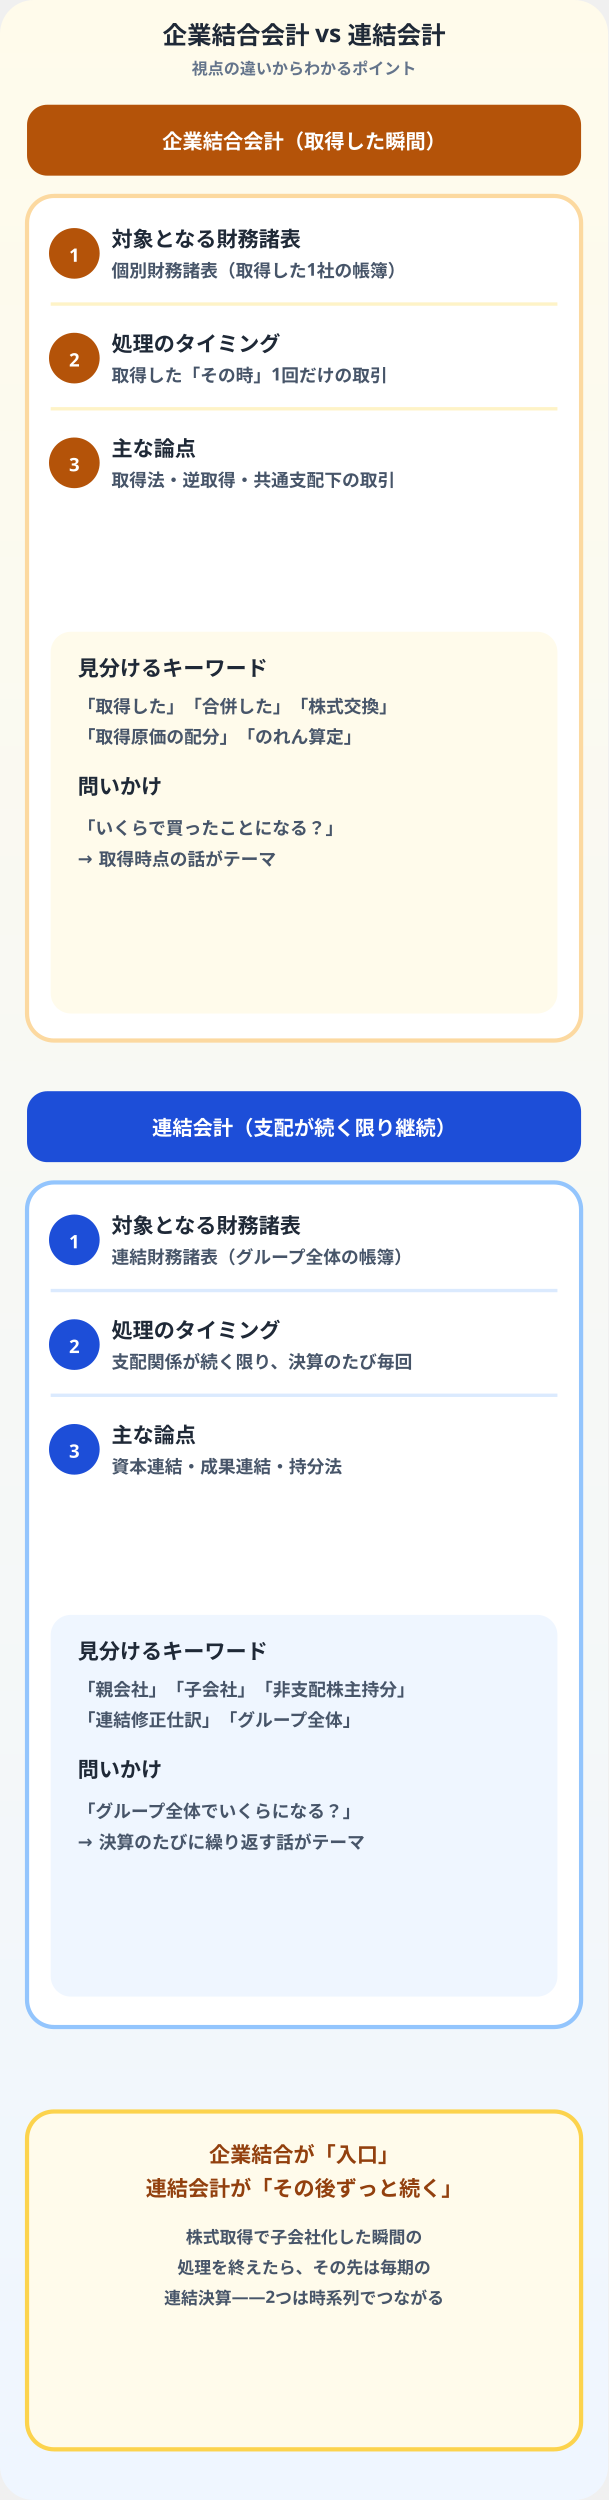
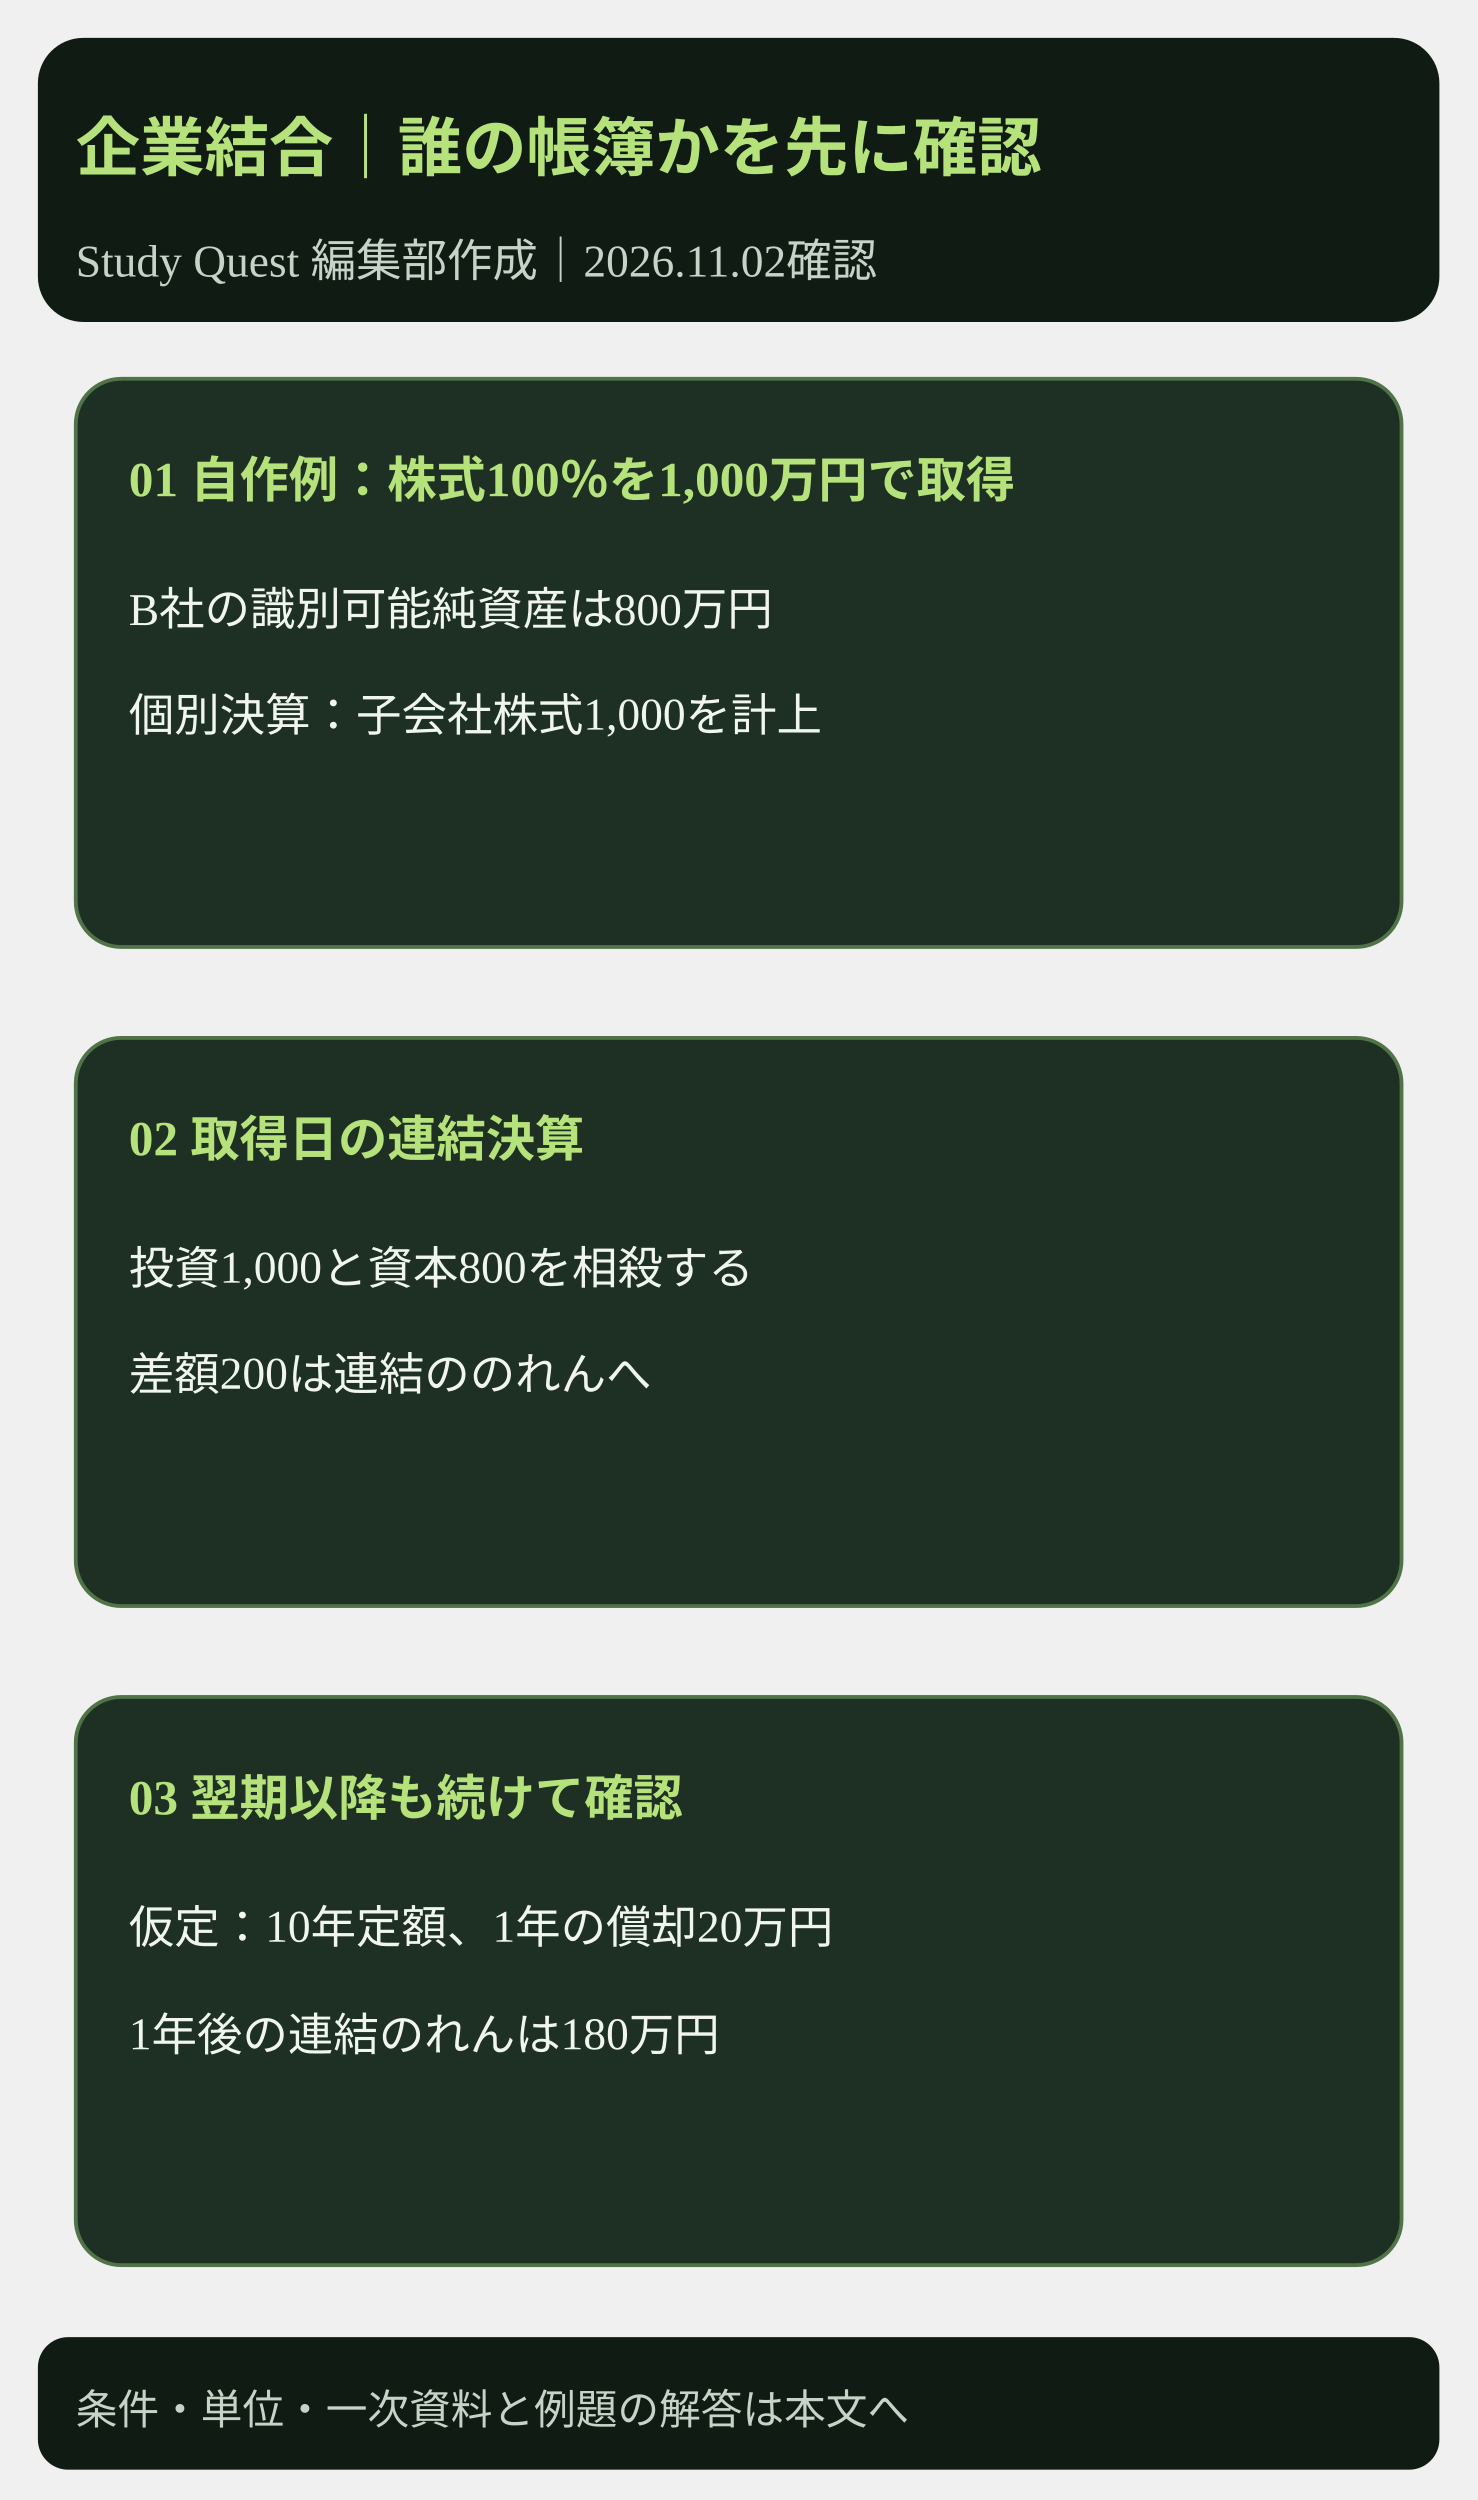
- <svg xmlns="http://www.w3.org/2000/svg" width="360" height="1480" viewBox="0 0 360 1480" role="img" aria-labelledby="title desc">
-   <defs>
-     <linearGradient id="mbg" x1="0" y1="0" x2="0" y2="1">
-       <stop offset="0" stop-color="#fffbeb" />
-       <stop offset="1" stop-color="#eff6ff" />
-     </linearGradient>
-     <style>
-       .title{font-family:"Noto Sans JP", system-ui, sans-serif;font-size:14.5px;font-weight:800;fill:#1f2937}
-       .sub{font-family:"Noto Sans JP", system-ui, sans-serif;font-size:9.5px;font-weight:600;fill:#64748b}
-       .colhead{font-family:"Noto Sans JP", system-ui, sans-serif;font-size:12px;font-weight:800;fill:#ffffff}
-       .ptnum{font-family:"Noto Sans JP", system-ui, sans-serif;font-size:11px;font-weight:800;fill:#ffffff}
-       .ptname{font-family:"Noto Sans JP", system-ui, sans-serif;font-size:12.5px;font-weight:800;fill:#1f2937}
-       .ptbody{font-family:"Noto Sans JP", system-ui, sans-serif;font-size:10.5px;font-weight:600;fill:#475569}
-       .banner{font-family:"Noto Sans JP", system-ui, sans-serif;font-size:12.5px;font-weight:800;fill:#92400e}
-       .bannersmall{font-family:"Noto Sans JP", system-ui, sans-serif;font-size:10px;font-weight:600;fill:#475569}
-     </style>
-   </defs>
-   <rect width="360" height="1480" rx="20" fill="url(#mbg)" />
-   <text x="180" y="26" text-anchor="middle" class="title">企業結合会計 vs 連結会計</text>
-   <text x="180" y="44" text-anchor="middle" class="sub">視点の違いからわかるポイント</text>
-   <rect x="16" y="62" width="328" height="42" rx="12" fill="#B45309" />
-   <text x="180" y="88" text-anchor="middle" class="colhead">企業結合会計（取得した瞬間）</text>
-   <rect x="16" y="116" width="328" height="500" rx="16" fill="#ffffff" stroke="#FCD9A0" stroke-width="2.5" />
-   <circle cx="44" cy="150" r="15" fill="#B45309" />
-   <text x="44" y="155" text-anchor="middle" class="ptnum">1</text>
-   <text x="66" y="146" class="ptname">対象となる財務諸表</text>
-   <text x="66" y="164" class="ptbody">個別財務諸表（取得した1社の帳簿）</text>
-   <line x1="30" y1="180" x2="330" y2="180" stroke="#FEF3C7" stroke-width="2" />
-   <circle cx="44" cy="212" r="15" fill="#B45309" />
-   <text x="44" y="217" text-anchor="middle" class="ptnum">2</text>
-   <text x="66" y="208" class="ptname">処理のタイミング</text>
-   <text x="66" y="226" class="ptbody">取得した「その時」1回だけの取引</text>
-   <line x1="30" y1="242" x2="330" y2="242" stroke="#FEF3C7" stroke-width="2" />
-   <circle cx="44" cy="274" r="15" fill="#B45309" />
-   <text x="44" y="279" text-anchor="middle" class="ptnum">3</text>
-   <text x="66" y="270" class="ptname">主な論点</text>
-   <text x="66" y="288" class="ptbody">取得法・逆取得・共通支配下の取引</text>
-   <rect x="30" y="374" width="300" height="226" rx="12" fill="#FFFBEB" />
-   <text x="46" y="400" class="ptname" fill="#92400E">見分けるキーワード</text>
-   <text x="46" y="422" class="ptbody">「取得した」「合併した」「株式交換」</text>
-   <text x="46" y="440" class="ptbody">「取得原価の配分」「のれん算定」</text>
-   <text x="46" y="470" class="ptname" fill="#92400E">問いかけ</text>
-   <text x="46" y="494" class="ptbody">「いくらで買ったことになる？」</text>
-   <text x="46" y="512" class="ptbody">→ 取得時点の話がテーマ</text>
-   <rect x="16" y="646" width="328" height="42" rx="12" fill="#1D4ED8" />
-   <text x="180" y="672" text-anchor="middle" class="colhead">連結会計（支配が続く限り継続）</text>
-   <rect x="16" y="700" width="328" height="500" rx="16" fill="#ffffff" stroke="#93C5FD" stroke-width="2.5" />
-   <circle cx="44" cy="734" r="15" fill="#1D4ED8" />
-   <text x="44" y="739" text-anchor="middle" class="ptnum">1</text>
-   <text x="66" y="730" class="ptname">対象となる財務諸表</text>
-   <text x="66" y="748" class="ptbody">連結財務諸表（グループ全体の帳簿）</text>
-   <line x1="30" y1="764" x2="330" y2="764" stroke="#DBEAFE" stroke-width="2" />
-   <circle cx="44" cy="796" r="15" fill="#1D4ED8" />
-   <text x="44" y="801" text-anchor="middle" class="ptnum">2</text>
-   <text x="66" y="792" class="ptname">処理のタイミング</text>
-   <text x="66" y="810" class="ptbody">支配関係が続く限り、決算のたび毎回</text>
-   <line x1="30" y1="826" x2="330" y2="826" stroke="#DBEAFE" stroke-width="2" />
-   <circle cx="44" cy="858" r="15" fill="#1D4ED8" />
-   <text x="44" y="863" text-anchor="middle" class="ptnum">3</text>
-   <text x="66" y="854" class="ptname">主な論点</text>
-   <text x="66" y="872" class="ptbody">資本連結・成果連結・持分法</text>
-   <rect x="30" y="956" width="300" height="226" rx="12" fill="#EFF6FF" />
-   <text x="46" y="982" class="ptname" fill="#1D4ED8">見分けるキーワード</text>
-   <text x="46" y="1004" class="ptbody">「親会社」「子会社」「非支配株主持分」</text>
-   <text x="46" y="1022" class="ptbody">「連結修正仕訳」「グループ全体」</text>
-   <text x="46" y="1052" class="ptname" fill="#1D4ED8">問いかけ</text>
-   <text x="46" y="1076" class="ptbody">「グループ全体でいくらになる？」</text>
-   <text x="46" y="1094" class="ptbody">→ 決算のたびに繰り返す話がテーマ</text>
-   <rect x="16" y="1250" width="328" height="200" rx="16" fill="#fffbeb" stroke="#fcd34d" stroke-width="2.5" />
-   <text x="180" y="1280" text-anchor="middle" class="banner">企業結合が「入口」</text>
-   <text x="180" y="1300" text-anchor="middle" class="banner">連結会計が「その後ずっと続く」</text>
-   <text x="180" y="1328" text-anchor="middle" class="bannersmall">株式取得で子会社化した瞬間の</text>
-   <text x="180" y="1346" text-anchor="middle" class="bannersmall">処理を終えたら、その先は毎期の</text>
-   <text x="180" y="1364" text-anchor="middle" class="bannersmall">連結決算——2つは時系列でつながる</text>
+ <svg xmlns="http://www.w3.org/2000/svg" width="390" height="660" viewBox="0 0 390 660" role="img" aria-labelledby="title desc">
+   <rect x="10" y="10" width="370" height="75" rx="12" fill="#101B13" />
+   <rect x="10" y="617" width="370" height="35" rx="8" fill="#101B13" />
+   <g font-family="M PLUS 1, Hiragino Kaku Gothic ProN, sans-serif">
+     <text x="20" y="45" font-size="17" font-weight="700" fill="#B6E27C">企業結合｜誰の帳簿かを先に確認</text>
+     <text x="20" y="73" font-size="12" fill="#C7D3C7">Study Quest 編集部作成｜2026.11.02確認</text>
+     <rect x="20" y="100" width="350" height="150" rx="12" fill="#1E3023" stroke="#507448" />
+     <text x="34" y="131" font-size="13" font-weight="700" fill="#B6E27C">01  自作例：株式100％を1,000万円で取得</text>
+     <text x="34" y="165" font-size="12" fill="#F0F6ED">B社の識別可能純資産は800万円</text>
+     <text x="34" y="193" font-size="12" fill="#F0F6ED">個別決算：子会社株式1,000を計上</text>
+     <rect x="20" y="274" width="350" height="150" rx="12" fill="#1E3023" stroke="#507448" />
+     <text x="34" y="305" font-size="13" font-weight="700" fill="#B6E27C">02  取得日の連結決算</text>
+     <text x="34" y="339" font-size="12" fill="#F0F6ED">投資1,000と資本800を相殺する</text>
+     <text x="34" y="367" font-size="12" fill="#F0F6ED">差額200は連結ののれんへ</text>
+     <rect x="20" y="448" width="350" height="150" rx="12" fill="#1E3023" stroke="#507448" />
+     <text x="34" y="479" font-size="13" font-weight="700" fill="#B6E27C">03  翌期以降も続けて確認</text>
+     <text x="34" y="513" font-size="12" fill="#F0F6ED">仮定：10年定額、1年の償却20万円</text>
+     <text x="34" y="541" font-size="12" fill="#F0F6ED">1年後の連結のれんは180万円</text>
+     <text x="20" y="640" font-size="11" fill="#C7D3C7">条件・単位・一次資料と例題の解答は本文へ</text>
+   </g>
</svg>
